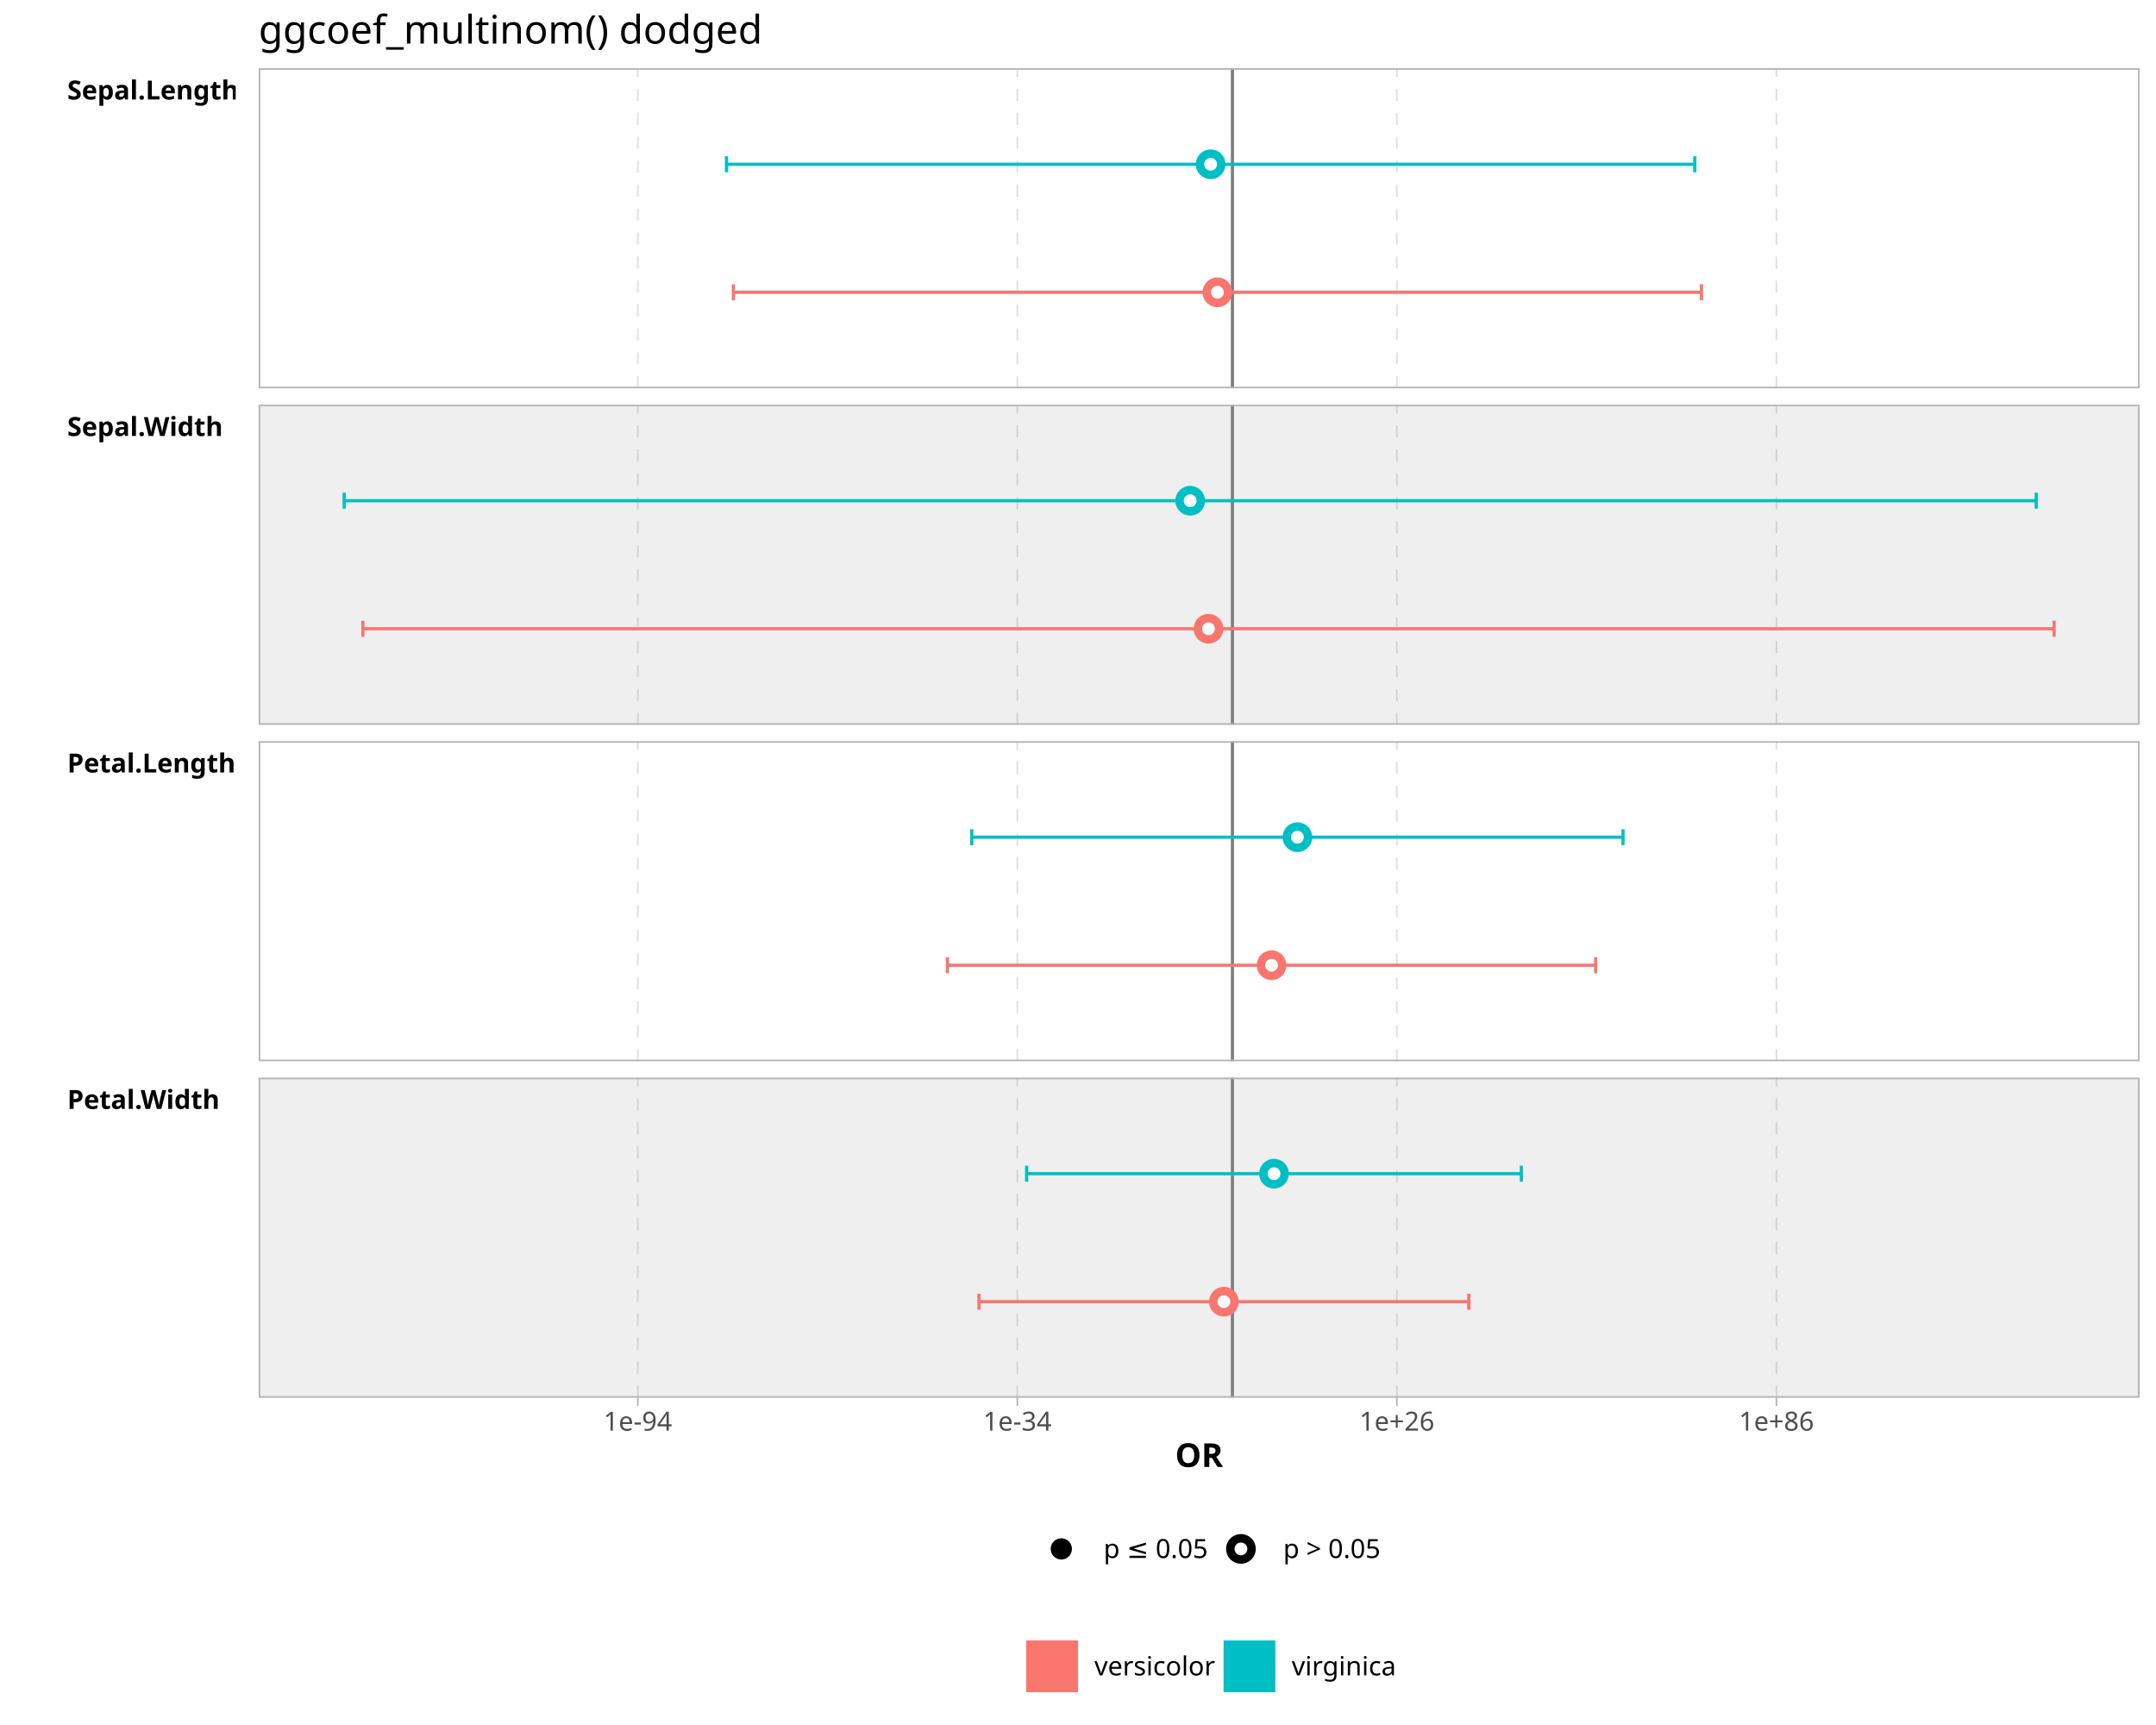
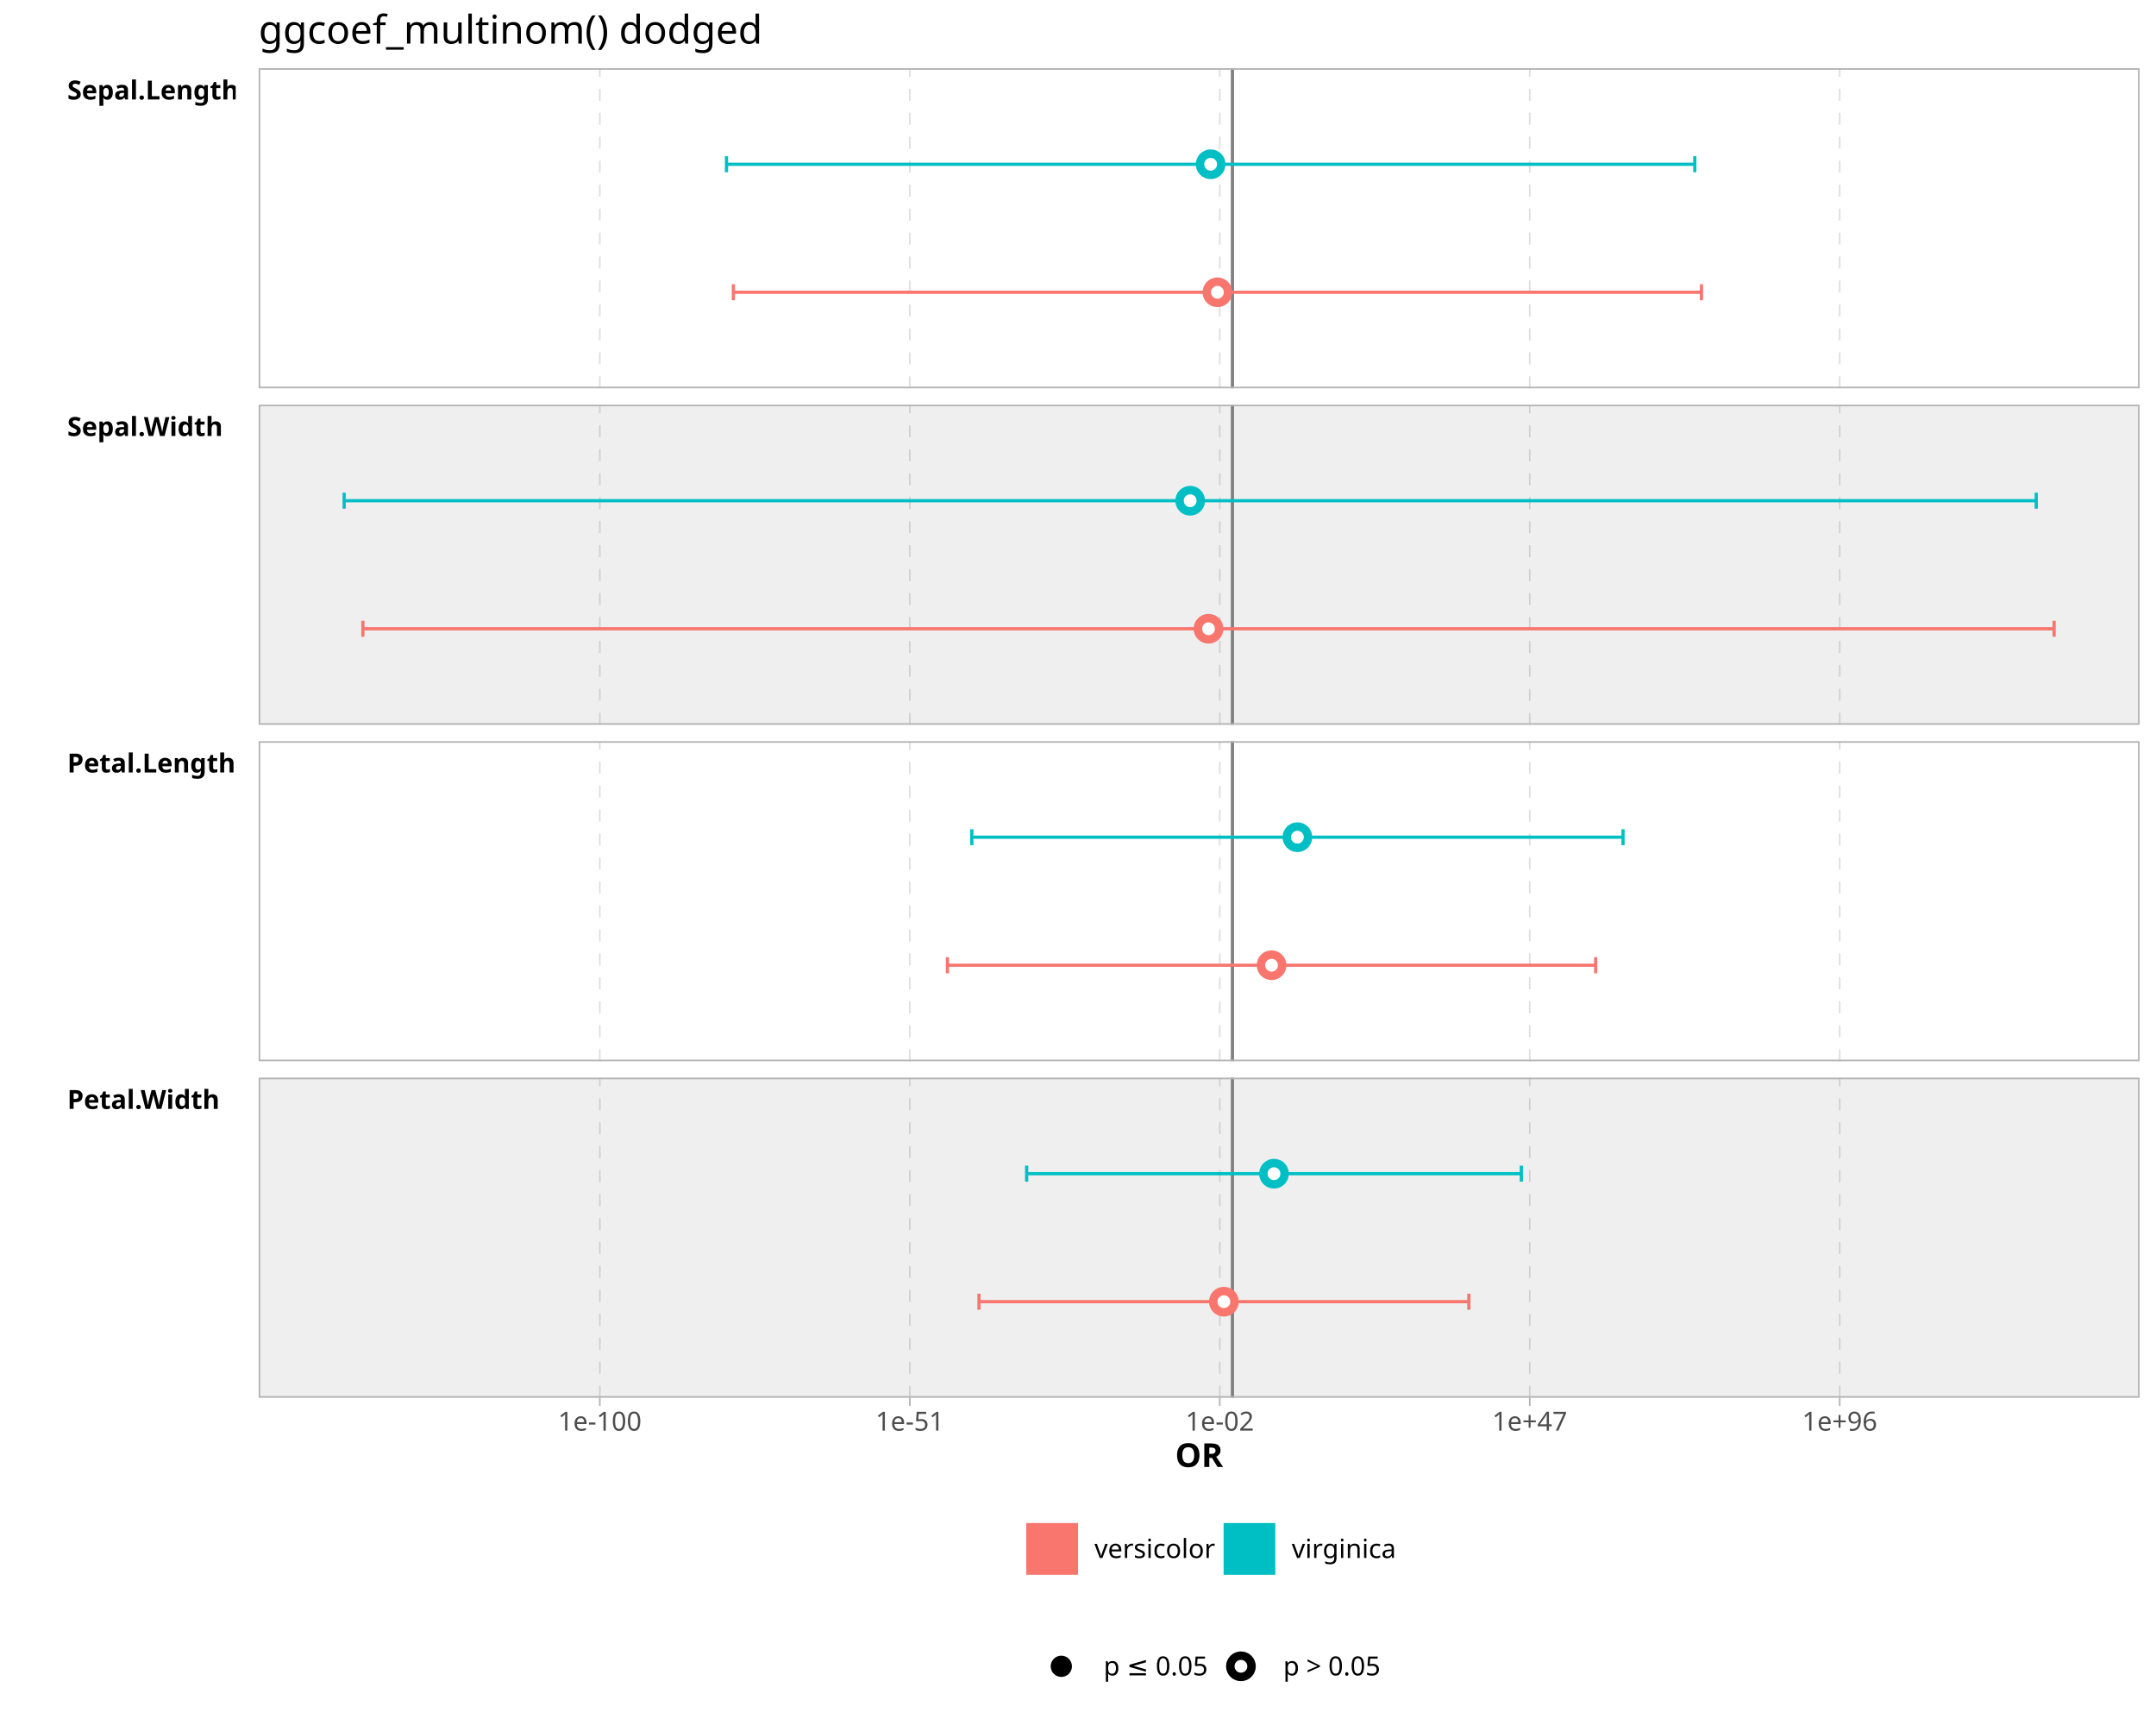
<svg xmlns="http://www.w3.org/2000/svg" class="svglite" data-engine-version="2.0" width="720.00pt" height="576.00pt" viewBox="0 0 720.00 576.00">
  <defs>
    <style type="text/css">
    .svglite line, .svglite polyline, .svglite polygon, .svglite path, .svglite rect, .svglite circle {
      fill: none;
      stroke: #000000;
      stroke-linecap: round;
      stroke-linejoin: round;
      stroke-miterlimit: 10.00;
    }
  </style>
  </defs>
  <rect width="100%" height="100%" style="stroke: none; fill: #FFFFFF;" />
  <defs>
    <clipPath id="cpMC4wMHw3MjAuMDB8MC4wMHw1NzYuMDA=">
      <rect x="0.00" y="0.00" width="720.00" height="576.00" />
    </clipPath>
  </defs>
  <g clip-path="url(#cpMC4wMHw3MjAuMDB8MC4wMHw1NzYuMDA=)">
    <rect x="0.00" y="0.00" width="720.00" height="576.00" style="stroke-width: 1.07; stroke: #FFFFFF; fill: #FFFFFF;" />
  </g>
  <defs>
    <clipPath id="cpODYuMzh8NzE0LjUyfDIyLjc4fDEyOS42Ng==">
      <rect x="86.38" y="22.78" width="628.14" height="106.87" />
    </clipPath>
  </defs>
  <g clip-path="url(#cpODYuMzh8NzE0LjUyfDIyLjc4fDEyOS42Ng==)">
    <rect x="86.38" y="22.78" width="628.14" height="106.87" style="stroke-width: 1.07; stroke: none; fill: #FFFFFF;" />
-     <polyline points="212.99,129.66 212.99,22.78 " style="stroke-width: 0.53; stroke: #DEDEDE; stroke-dasharray: 4.00,4.00; stroke-linecap: butt;" />
-     <polyline points="339.74,129.66 339.74,22.78 " style="stroke-width: 0.53; stroke: #DEDEDE; stroke-dasharray: 4.00,4.00; stroke-linecap: butt;" />
-     <polyline points="466.49,129.66 466.49,22.78 " style="stroke-width: 0.53; stroke: #DEDEDE; stroke-dasharray: 4.00,4.00; stroke-linecap: butt;" />
-     <polyline points="593.24,129.66 593.24,22.78 " style="stroke-width: 0.53; stroke: #DEDEDE; stroke-dasharray: 4.00,4.00; stroke-linecap: butt;" />
-     <rect x="86.38" y="22.78" width="628.14" height="106.87" style="stroke-width: 1.07; stroke: none; stroke-linecap: square; stroke-linejoin: miter;" />
+     <polyline points="200.31,129.66 200.31,22.78 " style="stroke-width: 0.53; stroke: #DEDEDE; stroke-dasharray: 4.00,4.00; stroke-linecap: butt;" />
+     <polyline points="303.83,129.66 303.83,22.78 " style="stroke-width: 0.53; stroke: #DEDEDE; stroke-dasharray: 4.00,4.00; stroke-linecap: butt;" />
+     <polyline points="407.34,129.66 407.34,22.78 " style="stroke-width: 0.53; stroke: #DEDEDE; stroke-dasharray: 4.00,4.00; stroke-linecap: butt;" />
+     <polyline points="510.86,129.66 510.86,22.78 " style="stroke-width: 0.53; stroke: #DEDEDE; stroke-dasharray: 4.00,4.00; stroke-linecap: butt;" />
+     <polyline points="614.37,129.66 614.37,22.78 " style="stroke-width: 0.53; stroke: #DEDEDE; stroke-dasharray: 4.00,4.00; stroke-linecap: butt;" />
+     <rect x="86.38" y="22.78" width="628.14" height="106.87" style="stroke-width: 1.07; stroke: none; stroke-linecap: butt; stroke-linejoin: miter;" />
    <line x1="411.57" y1="129.66" x2="411.57" y2="22.78" style="stroke-width: 1.07; stroke: #7F7F7F; stroke-linecap: butt;" />
    <polyline points="568.20,100.27 568.20,94.92 " style="stroke-width: 1.07; stroke: #F8766D; stroke-linecap: butt;" />
    <polyline points="568.20,97.60 244.92,97.60 " style="stroke-width: 1.07; stroke: #F8766D; stroke-linecap: butt;" />
    <polyline points="244.92,100.27 244.92,94.92 " style="stroke-width: 1.07; stroke: #F8766D; stroke-linecap: butt;" />
    <polyline points="565.98,57.52 565.98,52.17 " style="stroke-width: 1.07; stroke: #00BFC4; stroke-linecap: butt;" />
    <polyline points="565.98,54.85 242.62,54.85 " style="stroke-width: 1.07; stroke: #00BFC4; stroke-linecap: butt;" />
    <polyline points="242.62,57.52 242.62,52.17 " style="stroke-width: 1.07; stroke: #00BFC4; stroke-linecap: butt;" />
    <circle cx="406.56" cy="97.60" r="3.55" style="stroke-width: 2.83; stroke: #F8766D; fill: #FFFFFF;" />
    <circle cx="404.30" cy="54.85" r="3.55" style="stroke-width: 2.83; stroke: #00BFC4; fill: #FFFFFF;" />
    <rect x="86.38" y="22.78" width="628.14" height="106.87" style="stroke-width: 1.07; stroke: #B3B3B3;" />
  </g>
  <g clip-path="url(#cpMC4wMHw3MjAuMDB8MC4wMHw1NzYuMDA=)">
</g>
  <defs>
    <clipPath id="cpODYuMzh8NzE0LjUyfDEzNS4xNHwyNDIuMDE=">
      <rect x="86.38" y="135.14" width="628.14" height="106.87" />
    </clipPath>
  </defs>
  <g clip-path="url(#cpODYuMzh8NzE0LjUyfDEzNS4xNHwyNDIuMDE=)">
    <rect x="86.38" y="135.14" width="628.14" height="106.87" style="stroke-width: 1.07; stroke: none; fill: #FFFFFF;" />
-     <polyline points="212.99,242.01 212.99,135.14 " style="stroke-width: 0.53; stroke: #DEDEDE; stroke-dasharray: 4.00,4.00; stroke-linecap: butt;" />
-     <polyline points="339.74,242.01 339.74,135.14 " style="stroke-width: 0.53; stroke: #DEDEDE; stroke-dasharray: 4.00,4.00; stroke-linecap: butt;" />
-     <polyline points="466.49,242.01 466.49,135.14 " style="stroke-width: 0.53; stroke: #DEDEDE; stroke-dasharray: 4.00,4.00; stroke-linecap: butt;" />
-     <polyline points="593.24,242.01 593.24,135.14 " style="stroke-width: 0.53; stroke: #DEDEDE; stroke-dasharray: 4.00,4.00; stroke-linecap: butt;" />
-     <rect x="86.38" y="135.14" width="628.14" height="106.87" style="stroke-width: 1.07; stroke: none; stroke-linecap: square; stroke-linejoin: miter; fill: #111111; fill-opacity: 0.067;" />
+     <polyline points="200.31,242.01 200.31,135.14 " style="stroke-width: 0.53; stroke: #DEDEDE; stroke-dasharray: 4.00,4.00; stroke-linecap: butt;" />
+     <polyline points="303.83,242.01 303.83,135.14 " style="stroke-width: 0.53; stroke: #DEDEDE; stroke-dasharray: 4.00,4.00; stroke-linecap: butt;" />
+     <polyline points="407.34,242.01 407.34,135.14 " style="stroke-width: 0.53; stroke: #DEDEDE; stroke-dasharray: 4.00,4.00; stroke-linecap: butt;" />
+     <polyline points="510.86,242.01 510.86,135.14 " style="stroke-width: 0.53; stroke: #DEDEDE; stroke-dasharray: 4.00,4.00; stroke-linecap: butt;" />
+     <polyline points="614.37,242.01 614.37,135.14 " style="stroke-width: 0.53; stroke: #DEDEDE; stroke-dasharray: 4.00,4.00; stroke-linecap: butt;" />
+     <rect x="86.38" y="135.14" width="628.14" height="106.87" style="stroke-width: 1.07; stroke: none; stroke-linecap: butt; stroke-linejoin: miter; fill: #111111; fill-opacity: 0.067;" />
    <line x1="411.57" y1="242.01" x2="411.57" y2="135.14" style="stroke-width: 1.07; stroke: #7F7F7F; stroke-linecap: butt;" />
    <polyline points="685.97,212.62 685.97,207.28 " style="stroke-width: 1.07; stroke: #F8766D; stroke-linecap: butt;" />
    <polyline points="685.97,209.95 121.19,209.95 " style="stroke-width: 1.07; stroke: #F8766D; stroke-linecap: butt;" />
    <polyline points="121.19,212.62 121.19,207.28 " style="stroke-width: 1.07; stroke: #F8766D; stroke-linecap: butt;" />
    <polyline points="680.00,169.87 680.00,164.53 " style="stroke-width: 1.07; stroke: #00BFC4; stroke-linecap: butt;" />
    <polyline points="680.00,167.20 114.93,167.20 " style="stroke-width: 1.07; stroke: #00BFC4; stroke-linecap: butt;" />
    <polyline points="114.93,169.87 114.93,164.53 " style="stroke-width: 1.07; stroke: #00BFC4; stroke-linecap: butt;" />
    <circle cx="403.58" cy="209.95" r="3.55" style="stroke-width: 2.83; stroke: #F8766D; fill: #FFFFFF;" />
    <circle cx="397.46" cy="167.20" r="3.55" style="stroke-width: 2.83; stroke: #00BFC4; fill: #FFFFFF;" />
    <rect x="86.38" y="135.14" width="628.14" height="106.87" style="stroke-width: 1.07; stroke: #B3B3B3;" />
  </g>
  <g clip-path="url(#cpMC4wMHw3MjAuMDB8MC4wMHw1NzYuMDA=)">
</g>
  <defs>
    <clipPath id="cpODYuMzh8NzE0LjUyfDI0Ny40OXwzNTQuMzY=">
      <rect x="86.38" y="247.49" width="628.14" height="106.87" />
    </clipPath>
  </defs>
  <g clip-path="url(#cpODYuMzh8NzE0LjUyfDI0Ny40OXwzNTQuMzY=)">
    <rect x="86.38" y="247.49" width="628.14" height="106.87" style="stroke-width: 1.07; stroke: none; fill: #FFFFFF;" />
-     <polyline points="212.99,354.36 212.99,247.49 " style="stroke-width: 0.53; stroke: #DEDEDE; stroke-dasharray: 4.00,4.00; stroke-linecap: butt;" />
-     <polyline points="339.74,354.36 339.74,247.49 " style="stroke-width: 0.53; stroke: #DEDEDE; stroke-dasharray: 4.00,4.00; stroke-linecap: butt;" />
-     <polyline points="466.49,354.36 466.49,247.49 " style="stroke-width: 0.53; stroke: #DEDEDE; stroke-dasharray: 4.00,4.00; stroke-linecap: butt;" />
-     <polyline points="593.24,354.36 593.24,247.49 " style="stroke-width: 0.53; stroke: #DEDEDE; stroke-dasharray: 4.00,4.00; stroke-linecap: butt;" />
-     <rect x="86.38" y="247.49" width="628.14" height="106.87" style="stroke-width: 1.07; stroke: none; stroke-linecap: square; stroke-linejoin: miter;" />
+     <polyline points="200.31,354.36 200.31,247.49 " style="stroke-width: 0.53; stroke: #DEDEDE; stroke-dasharray: 4.00,4.00; stroke-linecap: butt;" />
+     <polyline points="303.83,354.36 303.83,247.49 " style="stroke-width: 0.53; stroke: #DEDEDE; stroke-dasharray: 4.00,4.00; stroke-linecap: butt;" />
+     <polyline points="407.34,354.36 407.34,247.49 " style="stroke-width: 0.53; stroke: #DEDEDE; stroke-dasharray: 4.00,4.00; stroke-linecap: butt;" />
+     <polyline points="510.86,354.36 510.86,247.49 " style="stroke-width: 0.53; stroke: #DEDEDE; stroke-dasharray: 4.00,4.00; stroke-linecap: butt;" />
+     <polyline points="614.37,354.36 614.37,247.49 " style="stroke-width: 0.53; stroke: #DEDEDE; stroke-dasharray: 4.00,4.00; stroke-linecap: butt;" />
+     <rect x="86.38" y="247.49" width="628.14" height="106.87" style="stroke-width: 1.07; stroke: none; stroke-linecap: butt; stroke-linejoin: miter;" />
    <line x1="411.57" y1="354.36" x2="411.57" y2="247.49" style="stroke-width: 1.07; stroke: #7F7F7F; stroke-linecap: butt;" />
    <polyline points="532.87,324.97 532.87,319.63 " style="stroke-width: 1.07; stroke: #F8766D; stroke-linecap: butt;" />
    <polyline points="532.87,322.30 316.40,322.30 " style="stroke-width: 1.07; stroke: #F8766D; stroke-linecap: butt;" />
    <polyline points="316.40,324.97 316.40,319.63 " style="stroke-width: 1.07; stroke: #F8766D; stroke-linecap: butt;" />
    <polyline points="542.01,282.22 542.01,276.88 " style="stroke-width: 1.07; stroke: #00BFC4; stroke-linecap: butt;" />
    <polyline points="542.01,279.55 324.54,279.55 " style="stroke-width: 1.07; stroke: #00BFC4; stroke-linecap: butt;" />
    <polyline points="324.54,282.22 324.54,276.88 " style="stroke-width: 1.07; stroke: #00BFC4; stroke-linecap: butt;" />
    <circle cx="424.64" cy="322.30" r="3.55" style="stroke-width: 2.83; stroke: #F8766D; fill: #FFFFFF;" />
    <circle cx="433.27" cy="279.55" r="3.55" style="stroke-width: 2.83; stroke: #00BFC4; fill: #FFFFFF;" />
    <rect x="86.38" y="247.49" width="628.14" height="106.87" style="stroke-width: 1.07; stroke: #B3B3B3;" />
  </g>
  <g clip-path="url(#cpMC4wMHw3MjAuMDB8MC4wMHw1NzYuMDA=)">
</g>
  <defs>
    <clipPath id="cpODYuMzh8NzE0LjUyfDM1OS44NHw0NjYuNzI=">
      <rect x="86.38" y="359.84" width="628.14" height="106.87" />
    </clipPath>
  </defs>
  <g clip-path="url(#cpODYuMzh8NzE0LjUyfDM1OS44NHw0NjYuNzI=)">
    <rect x="86.38" y="359.84" width="628.14" height="106.87" style="stroke-width: 1.07; stroke: none; fill: #FFFFFF;" />
-     <polyline points="212.99,466.72 212.99,359.84 " style="stroke-width: 0.53; stroke: #DEDEDE; stroke-dasharray: 4.00,4.00; stroke-linecap: butt;" />
-     <polyline points="339.74,466.72 339.74,359.84 " style="stroke-width: 0.53; stroke: #DEDEDE; stroke-dasharray: 4.00,4.00; stroke-linecap: butt;" />
-     <polyline points="466.49,466.72 466.49,359.84 " style="stroke-width: 0.53; stroke: #DEDEDE; stroke-dasharray: 4.00,4.00; stroke-linecap: butt;" />
-     <polyline points="593.24,466.72 593.24,359.84 " style="stroke-width: 0.53; stroke: #DEDEDE; stroke-dasharray: 4.00,4.00; stroke-linecap: butt;" />
-     <rect x="86.38" y="359.84" width="628.14" height="106.87" style="stroke-width: 1.07; stroke: none; stroke-linecap: square; stroke-linejoin: miter; fill: #111111; fill-opacity: 0.067;" />
+     <polyline points="200.31,466.72 200.31,359.84 " style="stroke-width: 0.53; stroke: #DEDEDE; stroke-dasharray: 4.00,4.00; stroke-linecap: butt;" />
+     <polyline points="303.83,466.72 303.83,359.84 " style="stroke-width: 0.53; stroke: #DEDEDE; stroke-dasharray: 4.00,4.00; stroke-linecap: butt;" />
+     <polyline points="407.34,466.72 407.34,359.84 " style="stroke-width: 0.53; stroke: #DEDEDE; stroke-dasharray: 4.00,4.00; stroke-linecap: butt;" />
+     <polyline points="510.86,466.72 510.86,359.84 " style="stroke-width: 0.53; stroke: #DEDEDE; stroke-dasharray: 4.00,4.00; stroke-linecap: butt;" />
+     <polyline points="614.37,466.72 614.37,359.84 " style="stroke-width: 0.53; stroke: #DEDEDE; stroke-dasharray: 4.00,4.00; stroke-linecap: butt;" />
+     <rect x="86.38" y="359.84" width="628.14" height="106.87" style="stroke-width: 1.07; stroke: none; stroke-linecap: butt; stroke-linejoin: miter; fill: #111111; fill-opacity: 0.067;" />
    <line x1="411.57" y1="466.72" x2="411.57" y2="359.84" style="stroke-width: 1.07; stroke: #7F7F7F; stroke-linecap: butt;" />
    <polyline points="490.52,437.33 490.52,431.98 " style="stroke-width: 1.07; stroke: #F8766D; stroke-linecap: butt;" />
    <polyline points="490.52,434.65 326.93,434.65 " style="stroke-width: 1.07; stroke: #F8766D; stroke-linecap: butt;" />
    <polyline points="326.93,437.33 326.93,431.98 " style="stroke-width: 1.07; stroke: #F8766D; stroke-linecap: butt;" />
    <polyline points="508.05,394.58 508.05,389.23 " style="stroke-width: 1.07; stroke: #00BFC4; stroke-linecap: butt;" />
    <polyline points="508.05,391.91 342.85,391.91 " style="stroke-width: 1.07; stroke: #00BFC4; stroke-linecap: butt;" />
    <polyline points="342.85,394.58 342.85,389.23 " style="stroke-width: 1.07; stroke: #00BFC4; stroke-linecap: butt;" />
    <circle cx="408.72" cy="434.65" r="3.55" style="stroke-width: 2.83; stroke: #F8766D; fill: #FFFFFF;" />
    <circle cx="425.45" cy="391.91" r="3.55" style="stroke-width: 2.83; stroke: #00BFC4; fill: #FFFFFF;" />
    <rect x="86.38" y="359.84" width="628.14" height="106.87" style="stroke-width: 1.07; stroke: #B3B3B3;" />
  </g>
  <g clip-path="url(#cpMC4wMHw3MjAuMDB8MC4wMHw1NzYuMDA=)">
</g>
  <defs>
    <clipPath id="cpMTguMDd8NzguNzF8MjIuNzh8MTI5LjY2">
      <rect x="18.07" y="22.78" width="60.64" height="106.87" />
    </clipPath>
  </defs>
  <g clip-path="url(#cpMTguMDd8NzguNzF8MjIuNzh8MTI5LjY2)">
    <text x="22.46" y="33.22" style="font-size: 8.80px; font-weight: bold; font-family: sans;" textLength="51.87px" lengthAdjust="spacingAndGlyphs">Sepal.Length</text>
  </g>
  <g clip-path="url(#cpMC4wMHw3MjAuMDB8MC4wMHw1NzYuMDA=)">
</g>
  <defs>
    <clipPath id="cpMTguMDd8NzguNzF8MTM1LjE0fDI0Mi4wMQ==">
      <rect x="18.07" y="135.14" width="60.64" height="106.87" />
    </clipPath>
  </defs>
  <g clip-path="url(#cpMTguMDd8NzguNzF8MTM1LjE0fDI0Mi4wMQ==)">
    <text x="22.46" y="145.58" style="font-size: 8.80px; font-weight: bold; font-family: sans;" textLength="47.45px" lengthAdjust="spacingAndGlyphs">Sepal.Width</text>
  </g>
  <g clip-path="url(#cpMC4wMHw3MjAuMDB8MC4wMHw1NzYuMDA=)">
</g>
  <defs>
    <clipPath id="cpMTguMDd8NzguNzF8MjQ3LjQ5fDM1NC4zNg==">
      <rect x="18.07" y="247.49" width="60.64" height="106.87" />
    </clipPath>
  </defs>
  <g clip-path="url(#cpMTguMDd8NzguNzF8MjQ3LjQ5fDM1NC4zNg==)">
    <text x="22.46" y="257.93" style="font-size: 8.80px; font-weight: bold; font-family: sans;" textLength="49.42px" lengthAdjust="spacingAndGlyphs">Petal.Length</text>
  </g>
  <g clip-path="url(#cpMC4wMHw3MjAuMDB8MC4wMHw1NzYuMDA=)">
</g>
  <defs>
    <clipPath id="cpMTguMDd8NzguNzF8MzU5Ljg0fDQ2Ni43Mg==">
      <rect x="18.07" y="359.84" width="60.64" height="106.87" />
    </clipPath>
  </defs>
  <g clip-path="url(#cpMTguMDd8NzguNzF8MzU5Ljg0fDQ2Ni43Mg==)">
    <text x="22.46" y="370.28" style="font-size: 8.80px; font-weight: bold; font-family: sans;" textLength="45.00px" lengthAdjust="spacingAndGlyphs">Petal.Width</text>
  </g>
  <g clip-path="url(#cpMC4wMHw3MjAuMDB8MC4wMHw1NzYuMDA=)">
-     <polyline points="212.99,469.46 212.99,466.72 " style="stroke-width: 0.53; stroke: #B3B3B3; stroke-linecap: butt;" />
-     <polyline points="339.74,469.46 339.74,466.72 " style="stroke-width: 0.53; stroke: #B3B3B3; stroke-linecap: butt;" />
-     <polyline points="466.49,469.46 466.49,466.72 " style="stroke-width: 0.53; stroke: #B3B3B3; stroke-linecap: butt;" />
-     <polyline points="593.24,469.46 593.24,466.72 " style="stroke-width: 0.53; stroke: #B3B3B3; stroke-linecap: butt;" />
-     <text x="212.99" y="477.70" text-anchor="middle" style="font-size: 8.80px; fill: #4D4D4D; font-family: sans;" textLength="22.51px" lengthAdjust="spacingAndGlyphs">1e-94</text>
-     <text x="339.74" y="477.70" text-anchor="middle" style="font-size: 8.80px; fill: #4D4D4D; font-family: sans;" textLength="22.51px" lengthAdjust="spacingAndGlyphs">1e-34</text>
-     <text x="466.49" y="477.70" text-anchor="middle" style="font-size: 8.80px; fill: #4D4D4D; font-family: sans;" textLength="24.72px" lengthAdjust="spacingAndGlyphs">1e+26</text>
-     <text x="593.24" y="477.70" text-anchor="middle" style="font-size: 8.80px; fill: #4D4D4D; font-family: sans;" textLength="24.72px" lengthAdjust="spacingAndGlyphs">1e+86</text>
+     <polyline points="200.31,469.46 200.31,466.72 " style="stroke-width: 0.53; stroke: #B3B3B3; stroke-linecap: butt;" />
+     <polyline points="303.83,469.46 303.83,466.72 " style="stroke-width: 0.53; stroke: #B3B3B3; stroke-linecap: butt;" />
+     <polyline points="407.34,469.46 407.34,466.72 " style="stroke-width: 0.53; stroke: #B3B3B3; stroke-linecap: butt;" />
+     <polyline points="510.86,469.46 510.86,466.72 " style="stroke-width: 0.53; stroke: #B3B3B3; stroke-linecap: butt;" />
+     <polyline points="614.37,469.46 614.37,466.72 " style="stroke-width: 0.53; stroke: #B3B3B3; stroke-linecap: butt;" />
+     <text x="200.31" y="477.70" text-anchor="middle" style="font-size: 8.80px; fill: #4D4D4D; font-family: sans;" textLength="27.40px" lengthAdjust="spacingAndGlyphs">1e-100</text>
+     <text x="303.83" y="477.70" text-anchor="middle" style="font-size: 8.80px; fill: #4D4D4D; font-family: sans;" textLength="22.51px" lengthAdjust="spacingAndGlyphs">1e-51</text>
+     <text x="407.34" y="477.70" text-anchor="middle" style="font-size: 8.80px; fill: #4D4D4D; font-family: sans;" textLength="22.51px" lengthAdjust="spacingAndGlyphs">1e-02</text>
+     <text x="510.86" y="477.70" text-anchor="middle" style="font-size: 8.80px; fill: #4D4D4D; font-family: sans;" textLength="24.72px" lengthAdjust="spacingAndGlyphs">1e+47</text>
+     <text x="614.37" y="477.70" text-anchor="middle" style="font-size: 8.80px; fill: #4D4D4D; font-family: sans;" textLength="24.72px" lengthAdjust="spacingAndGlyphs">1e+96</text>
    <text x="400.45" y="489.84" text-anchor="middle" style="font-size: 11.00px; font-weight: bold; font-family: sans;" textLength="16.51px" lengthAdjust="spacingAndGlyphs">OR</text>
-     <rect x="334.83" y="503.08" width="131.23" height="28.24" style="stroke-width: 1.07; stroke: none; fill: #FFFFFF;" />
-     <rect x="345.79" y="508.56" width="17.28" height="17.28" style="stroke-width: 1.07; stroke: none; fill: #FFFFFF;" />
-     <circle cx="354.43" cy="517.20" r="3.55" style="stroke-width: 2.83; stroke: none; fill: #000000;" />
-     <rect x="405.77" y="508.56" width="17.28" height="17.28" style="stroke-width: 1.07; stroke: none; fill: #FFFFFF;" />
-     <circle cx="414.41" cy="517.20" r="3.55" style="stroke-width: 2.83; fill: #FFFFFF;" />
-     <text x="368.55" y="520.23" style="font-size: 8.80px; font-family: sans;" textLength="31.74px" lengthAdjust="spacingAndGlyphs">p ≤ 0.05</text>
-     <text x="428.53" y="520.23" style="font-size: 8.80px; font-family: sans;" textLength="32.05px" lengthAdjust="spacingAndGlyphs">p &gt; 0.05</text>
-     <rect x="331.76" y="542.28" width="137.38" height="28.24" style="stroke-width: 1.07; stroke: none; fill: #FFFFFF;" />
-     <rect x="342.72" y="547.76" width="17.28" height="17.28" style="stroke-width: 1.07; stroke: none; fill: #FFFFFF;" />
-     <rect x="342.72" y="547.76" width="17.28" height="17.28" style="stroke-width: 0.75; stroke: none; fill: #F8766D;" />
-     <line x1="344.45" y1="556.40" x2="358.27" y2="556.40" style="stroke-width: 1.07; stroke: #F8766D; stroke-linecap: butt;" />
-     <circle cx="351.36" cy="556.40" r="3.55" style="stroke-width: 2.83; stroke: #F8766D; fill: #F8766D;" />
-     <rect x="408.62" y="547.76" width="17.28" height="17.28" style="stroke-width: 1.07; stroke: none; fill: #FFFFFF;" />
-     <rect x="408.62" y="547.76" width="17.28" height="17.28" style="stroke-width: 0.75; stroke: none; fill: #00BFC4;" />
-     <line x1="410.35" y1="556.40" x2="424.17" y2="556.40" style="stroke-width: 1.07; stroke: #00BFC4; stroke-linecap: butt;" />
-     <circle cx="417.26" cy="556.40" r="3.55" style="stroke-width: 2.83; stroke: #00BFC4; fill: #00BFC4;" />
-     <text x="365.48" y="559.43" style="font-size: 8.80px; font-family: sans;" textLength="37.66px" lengthAdjust="spacingAndGlyphs">versicolor</text>
-     <text x="431.38" y="559.43" style="font-size: 8.80px; font-family: sans;" textLength="32.28px" lengthAdjust="spacingAndGlyphs">virginica</text>
+     <rect x="331.76" y="503.08" width="137.38" height="28.24" style="stroke-width: 1.07; stroke: none; fill: #FFFFFF;" />
+     <rect x="342.72" y="508.56" width="17.28" height="17.28" style="stroke-width: 1.07; stroke: none; fill: #FFFFFF;" />
+     <rect x="342.72" y="508.56" width="17.28" height="17.28" style="stroke-width: 0.75; stroke: none; fill: #F8766D;" />
+     <line x1="344.45" y1="517.20" x2="358.27" y2="517.20" style="stroke-width: 1.07; stroke: #F8766D; stroke-linecap: butt;" />
+     <circle cx="351.36" cy="517.20" r="3.55" style="stroke-width: 2.83; stroke: #F8766D; fill: #F8766D;" />
+     <rect x="408.62" y="508.56" width="17.28" height="17.28" style="stroke-width: 1.07; stroke: none; fill: #FFFFFF;" />
+     <rect x="408.62" y="508.56" width="17.28" height="17.28" style="stroke-width: 0.75; stroke: none; fill: #00BFC4;" />
+     <line x1="410.35" y1="517.20" x2="424.17" y2="517.20" style="stroke-width: 1.07; stroke: #00BFC4; stroke-linecap: butt;" />
+     <circle cx="417.26" cy="517.20" r="3.55" style="stroke-width: 2.83; stroke: #00BFC4; fill: #00BFC4;" />
+     <text x="365.48" y="520.23" style="font-size: 8.80px; font-family: sans;" textLength="37.66px" lengthAdjust="spacingAndGlyphs">versicolor</text>
+     <text x="431.38" y="520.23" style="font-size: 8.80px; font-family: sans;" textLength="32.28px" lengthAdjust="spacingAndGlyphs">virginica</text>
+     <rect x="334.83" y="542.28" width="131.23" height="28.24" style="stroke-width: 1.07; stroke: none; fill: #FFFFFF;" />
+     <rect x="345.79" y="547.76" width="17.28" height="17.28" style="stroke-width: 1.07; stroke: none; fill: #FFFFFF;" />
+     <circle cx="354.43" cy="556.40" r="3.55" style="stroke-width: 2.83; stroke: none; fill: #000000;" />
+     <rect x="405.77" y="547.76" width="17.28" height="17.28" style="stroke-width: 1.07; stroke: none; fill: #FFFFFF;" />
+     <circle cx="414.41" cy="556.40" r="3.55" style="stroke-width: 2.83; fill: #FFFFFF;" />
+     <text x="368.55" y="559.43" style="font-size: 8.80px; font-family: sans;" textLength="31.74px" lengthAdjust="spacingAndGlyphs">p ≤ 0.05</text>
+     <text x="428.53" y="559.43" style="font-size: 8.80px; font-family: sans;" textLength="32.05px" lengthAdjust="spacingAndGlyphs">p &gt; 0.05</text>
    <text x="86.38" y="14.56" style="font-size: 13.20px; font-family: sans;" textLength="157.05px" lengthAdjust="spacingAndGlyphs">ggcoef_multinom() dodged</text>
  </g>
</svg>
